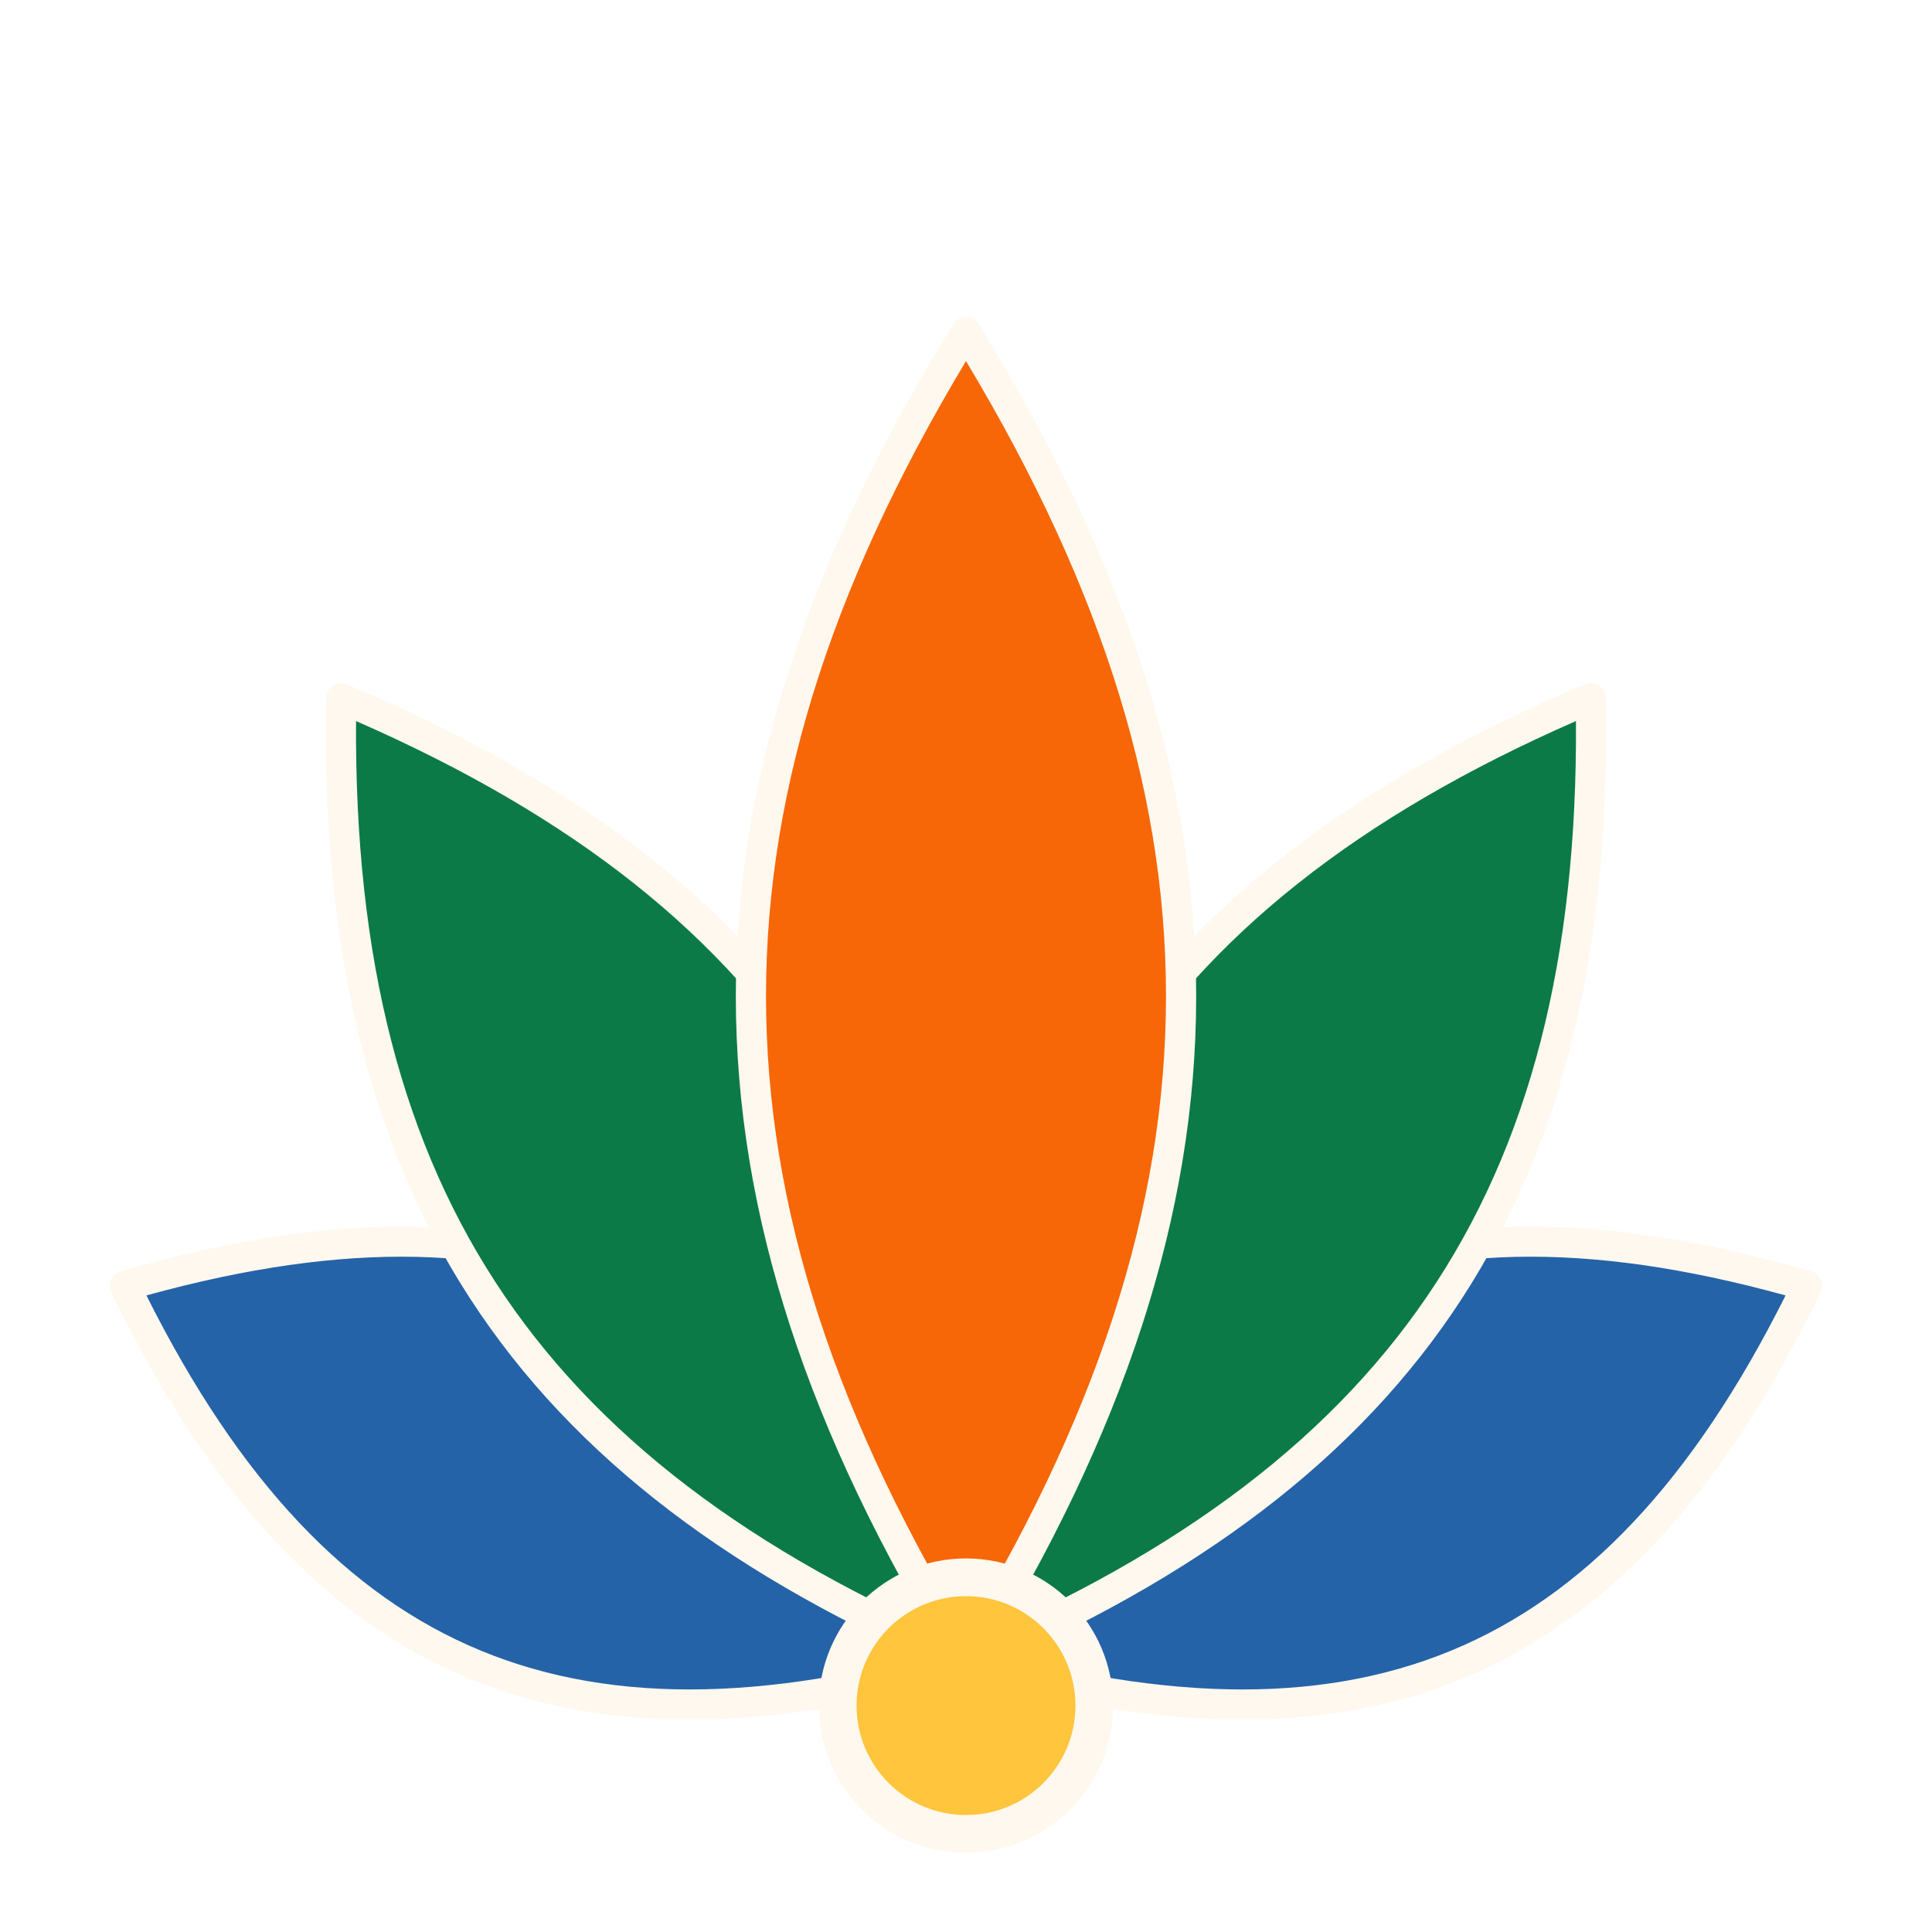
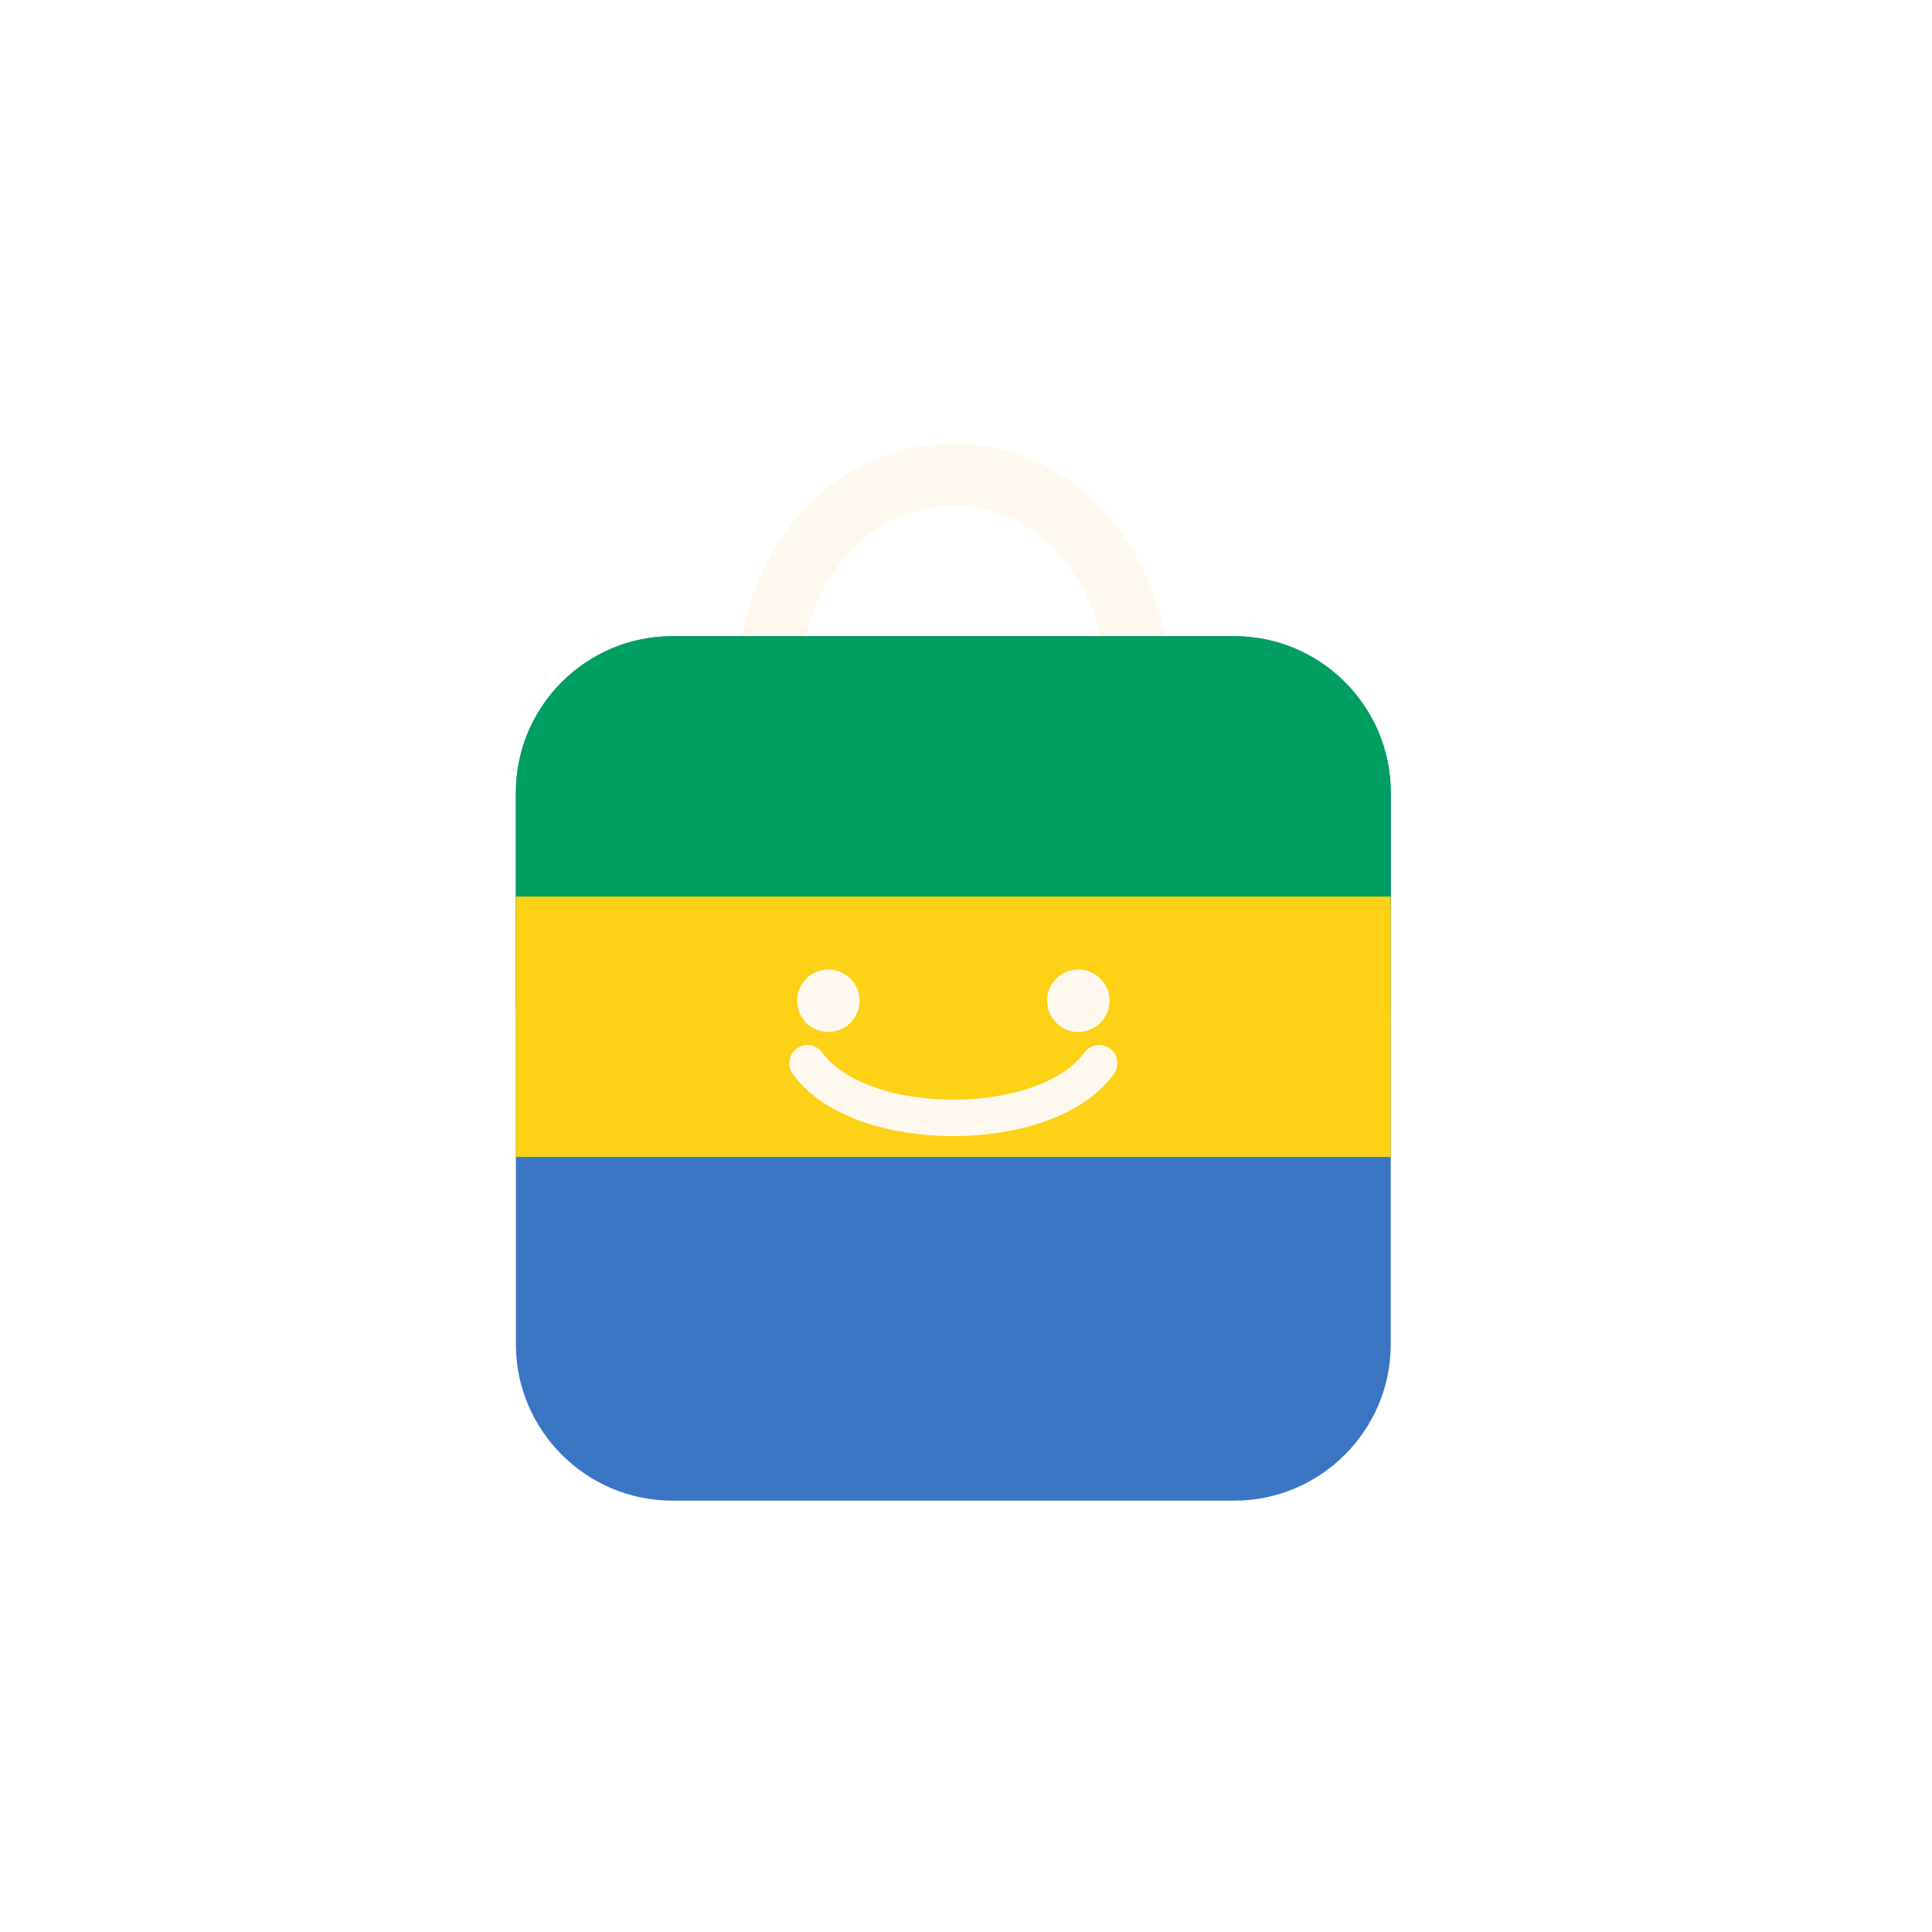
<svg xmlns="http://www.w3.org/2000/svg" width="256" height="256" viewBox="0 0 256 256">
-   <path fill-rule="nonzero" fill="rgb(14.499%, 38.799%, 65.9%)" fill-opacity="1" d="M 128 220 C 103.633 169.746 70.199 154.859 16.547 170.379 C 40.914 220.633 74.348 235.52 128 220 " />
-   <path fill="none" stroke-width="4" stroke-linecap="butt" stroke-linejoin="round" stroke="rgb(100%, 97.299%, 93.3%)" stroke-opacity="1" stroke-miterlimit="10" d="M 0 0 C -24.367 50.254 -57.801 65.141 -111.453 49.621 C -87.086 -0.633 -53.652 -15.52 0 0 Z M 0 0 " transform="matrix(1, 0, 0, -1, 128, 220)" />
-   <path fill-rule="nonzero" fill="rgb(14.499%, 38.799%, 65.9%)" fill-opacity="1" d="M 128 220 C 181.652 235.52 215.086 220.633 239.453 170.379 C 185.801 154.859 152.367 169.746 128 220 " />
-   <path fill="none" stroke-width="4" stroke-linecap="butt" stroke-linejoin="round" stroke="rgb(100%, 97.299%, 93.3%)" stroke-opacity="1" stroke-miterlimit="10" d="M 0 0 C 53.652 -15.52 87.086 -0.633 111.453 49.621 C 57.801 65.141 24.367 50.254 0 0 Z M 0 0 " transform="matrix(1, 0, 0, -1, 128, 220)" />
-   <path fill-rule="nonzero" fill="rgb(4.3%, 47.8%, 27.8%)" fill-opacity="1" d="M 128 220 C 129.219 155.777 104.383 117.531 45.215 92.523 C 43.996 156.746 68.832 194.988 128 220 " />
-   <path fill="none" stroke-width="4" stroke-linecap="butt" stroke-linejoin="round" stroke="rgb(100%, 97.299%, 93.3%)" stroke-opacity="1" stroke-miterlimit="10" d="M 0 0 C 1.219 64.223 -23.617 102.469 -82.785 127.477 C -84.004 63.254 -59.168 25.012 0 0 Z M 0 0 " transform="matrix(1, 0, 0, -1, 128, 220)" />
-   <path fill-rule="nonzero" fill="rgb(4.3%, 47.8%, 27.8%)" fill-opacity="1" d="M 128 220 C 187.168 194.988 212.004 156.746 210.785 92.523 C 151.617 117.531 126.781 155.777 128 220 " />
-   <path fill="none" stroke-width="4" stroke-linecap="butt" stroke-linejoin="round" stroke="rgb(100%, 97.299%, 93.3%)" stroke-opacity="1" stroke-miterlimit="10" d="M 0 0 C 59.168 25.012 84.004 63.254 82.785 127.477 C 23.617 102.469 -1.219 64.223 0 0 Z M 0 0 " transform="matrix(1, 0, 0, -1, 128, 220)" />
-   <path fill-rule="nonzero" fill="rgb(96.899%, 40.399%, 2.699%)" fill-opacity="1" d="M 128 220 C 166 158.398 166 105.602 128 44 C 90 105.602 90 158.398 128 220 " />
-   <path fill="none" stroke-width="4" stroke-linecap="butt" stroke-linejoin="round" stroke="rgb(100%, 97.299%, 93.3%)" stroke-opacity="1" stroke-miterlimit="10" d="M 0 0 C 38 61.602 38 114.398 0 176 C -38 114.398 -38 61.602 0 0 Z M 0 0 " transform="matrix(1, 0, 0, -1, 128, 220)" />
-   <path fill-rule="nonzero" fill="rgb(100%, 77.299%, 23.9%)" fill-opacity="1" d="M 111 226 C 111 216.609 118.609 209 128 209 C 137.391 209 145 216.609 145 226 C 145 235.391 137.391 243 128 243 C 118.609 243 111 235.391 111 226 " />
-   <path fill="none" stroke-width="5" stroke-linecap="butt" stroke-linejoin="round" stroke="rgb(100%, 97.299%, 93.3%)" stroke-opacity="1" stroke-miterlimit="10" d="M 0 0 C 0 9.391 7.609 17 17 17 C 26.391 17 34 9.391 34 0 C 34 -9.391 26.391 -17 17 -17 C 7.609 -17 0 -9.391 0 0 Z M 0 0 " transform="matrix(1, 0, 0, -1, 111, 226)" />
+   <path fill="none" stroke-width="8.28" stroke-linecap="round" stroke-linejoin="round" stroke="rgb(100%, 97.299%, 93.3%)" stroke-opacity="1" stroke-miterlimit="10" d="M 0 -0.001 C 0 41.401 49.68 41.401 49.68 -0.001 " transform="matrix(1, 0, 0, -1, 101.48, 93.96)" />
+   <path fill-rule="nonzero" fill="rgb(22.699%, 45.9%, 76.9%)" fill-opacity="1" d="M 68.359 178.141 L 68.359 105 C 68.359 93.613 77.676 84.301 89.059 84.301 L 163.578 84.301 C 174.965 84.301 184.281 93.613 184.281 105 L 184.281 178.141 C 184.281 189.523 174.965 198.84 163.578 198.84 L 89.059 198.84 C 77.676 198.84 68.359 189.523 68.359 178.141 " />
+   <path fill-rule="nonzero" fill="rgb(0%, 62%, 37.599%)" fill-opacity="1" d="M 68.359 132.602 L 68.359 105 C 68.359 93.613 77.676 84.301 89.059 84.301 L 163.578 84.301 C 174.965 84.301 184.281 93.613 184.281 105 L 184.281 132.602 C 184.281 143.984 174.965 153.301 163.578 153.301 L 89.059 153.301 C 77.676 153.301 68.359 143.984 68.359 132.602 " />
+   <path fill-rule="nonzero" fill="rgb(98.799%, 81.999%, 8.6%)" fill-opacity="1" d="M 68.359 118.801 L 184.281 118.801 L 184.281 153.301 L 68.359 153.301 Z M 68.359 118.801 " />
+   <path fill-rule="nonzero" fill="rgb(100%, 97.299%, 93.3%)" fill-opacity="1" d="M 105.621 132.602 C 105.621 130.312 107.473 128.461 109.762 128.461 C 112.047 128.461 113.898 130.312 113.898 132.602 C 113.898 134.887 112.047 136.738 109.762 136.738 C 107.473 136.738 105.621 134.887 105.621 132.602 " />
+   <path fill-rule="nonzero" fill="rgb(100%, 97.299%, 93.3%)" fill-opacity="1" d="M 138.738 132.602 C 138.738 130.312 140.594 128.461 142.879 128.461 C 145.164 128.461 147.02 130.312 147.02 132.602 C 147.02 134.887 145.164 136.738 142.879 136.738 C 140.594 136.738 138.738 134.887 138.738 132.602 " />
+   <path fill="none" stroke-width="4.83" stroke-linecap="round" stroke-linejoin="round" stroke="rgb(100%, 97.299%, 93.3%)" stroke-opacity="1" stroke-miterlimit="10" d="M 0 0.001 C 6.898 -9.659 31.738 -9.659 38.641 0.001 " transform="matrix(1, 0, 0, -1, 107, 140.88)" />
</svg>
